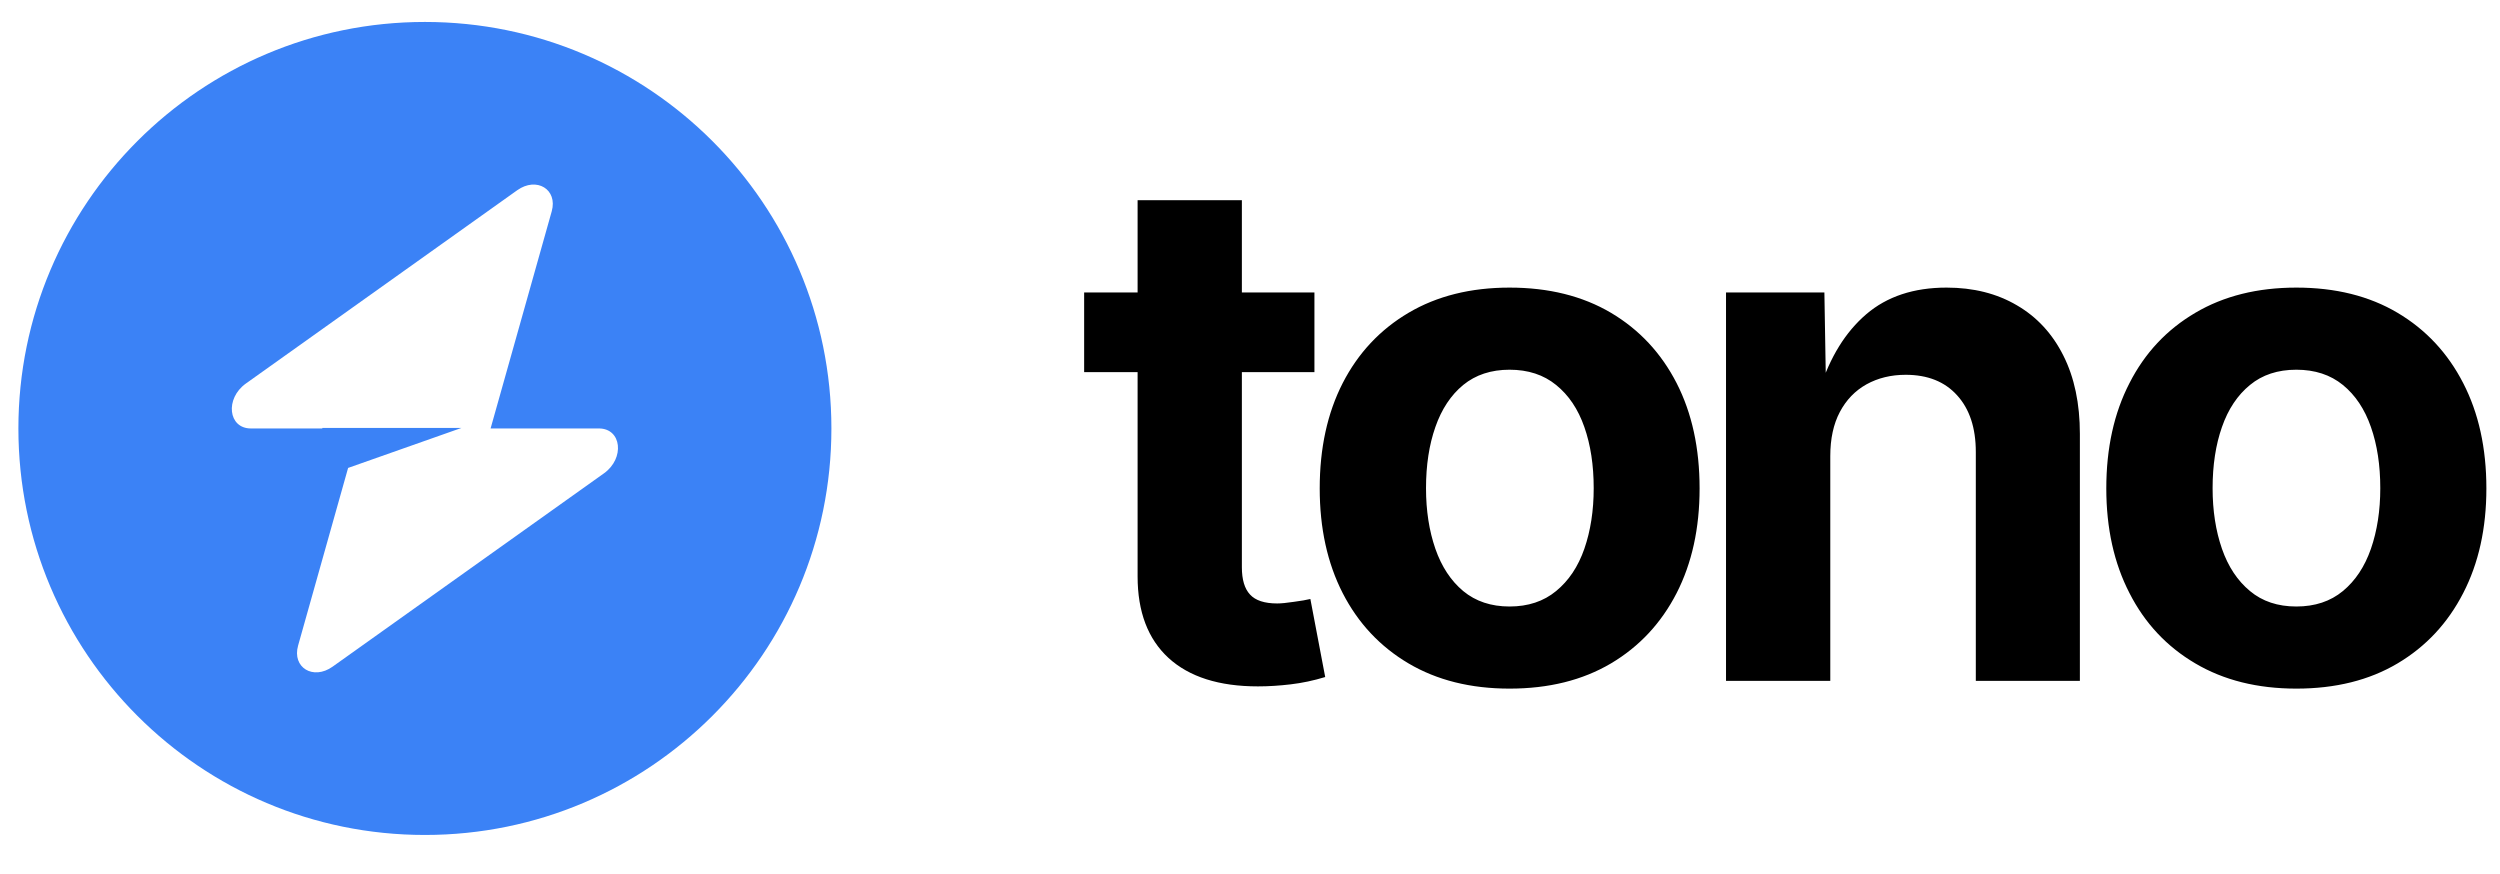
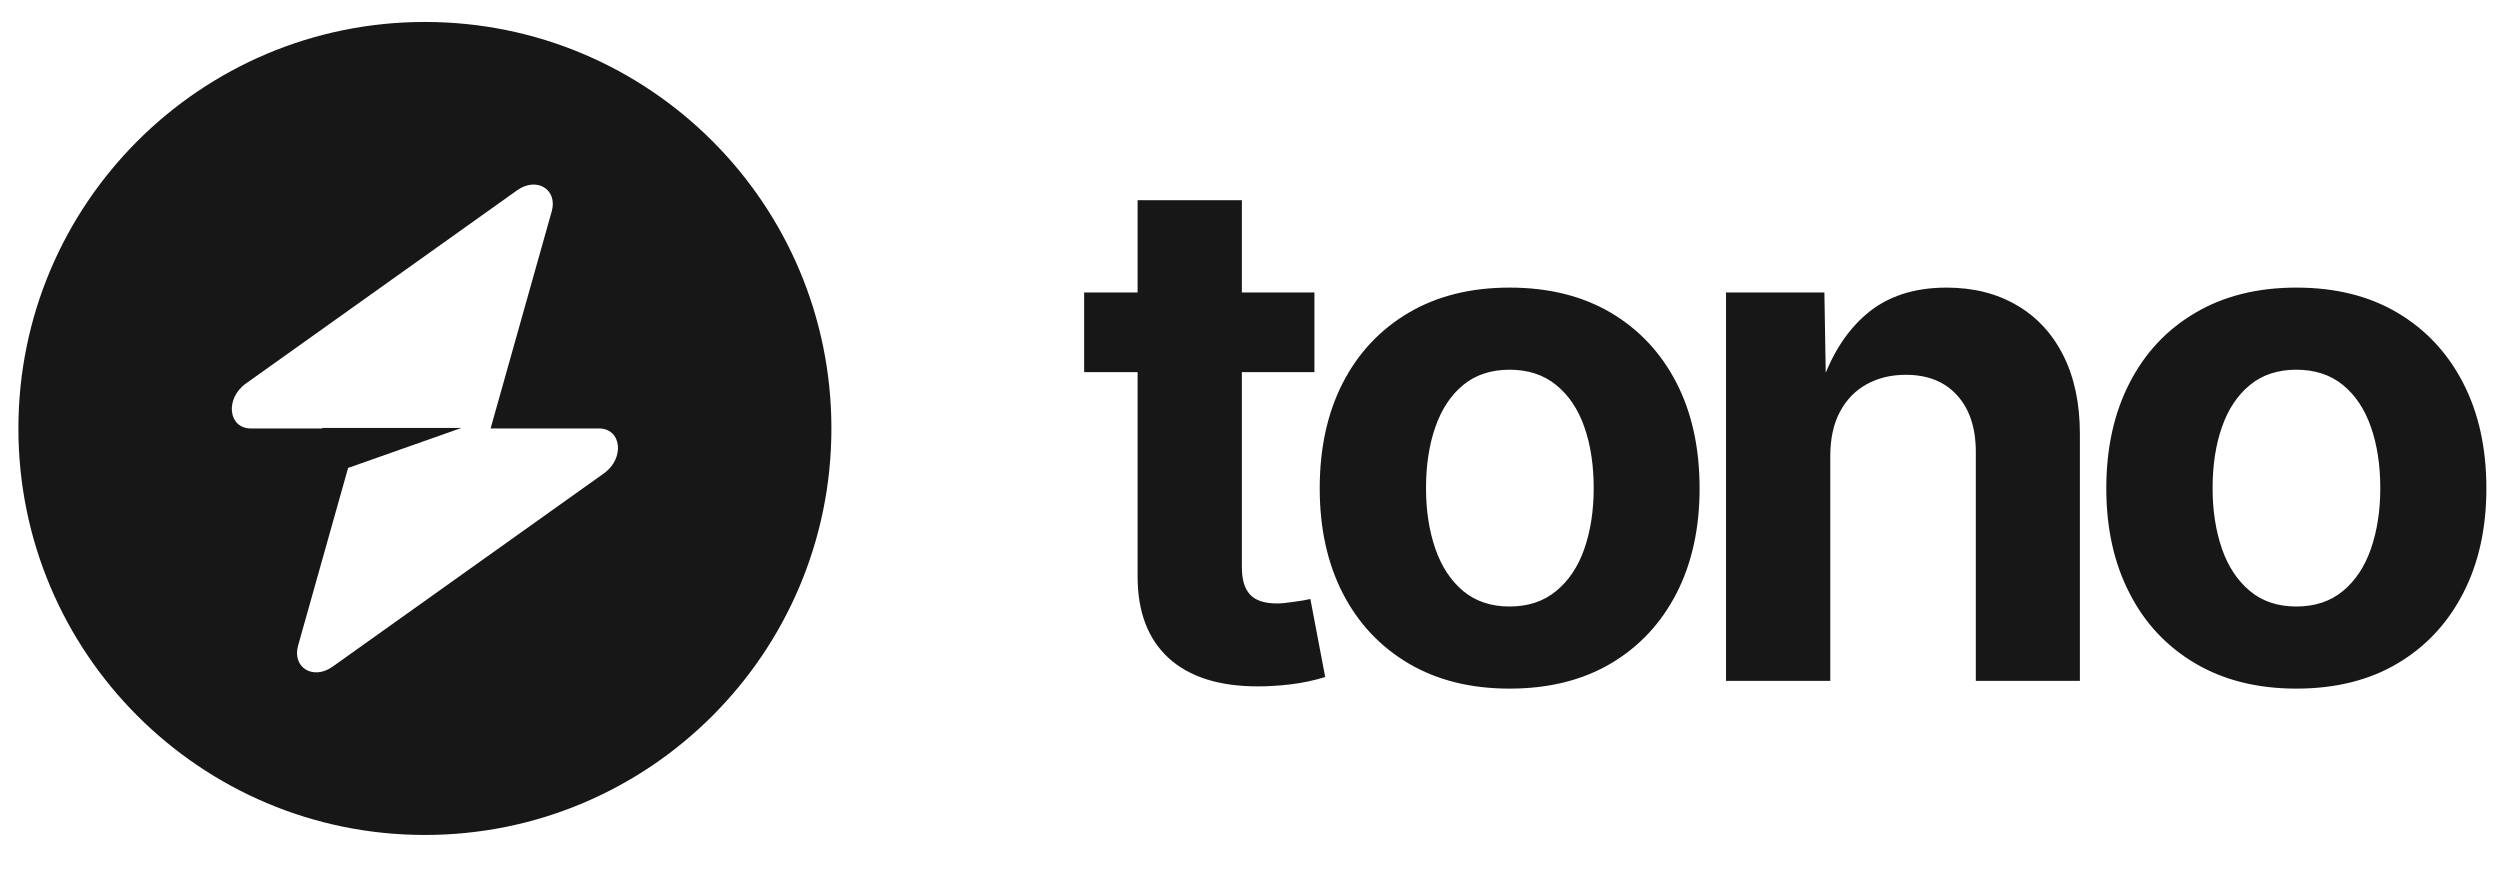
<svg xmlns="http://www.w3.org/2000/svg" data-logo="logo" viewBox="0 0 123 43">
-   <g id="logogram" transform="translate(0, 1) rotate(0) ">
-     <path fill-rule="evenodd" clip-rule="evenodd" d="M20.905 40.08C31.951 40.08 40.905 31.126 40.905 20.08C40.905 9.034 31.951 0.08 20.905 0.08C9.86 0.08 0.905 9.034 0.905 20.08C0.905 31.126 9.86 40.08 20.905 40.08ZM27.145 9.397C27.448 8.318 26.401 7.68 25.445 8.361L12.098 17.869C11.062 18.608 11.225 20.08 12.343 20.08H15.858V20.053H22.708L17.127 22.022L14.666 30.763C14.362 31.842 15.409 32.48 16.365 31.799L29.712 22.29C30.749 21.552 30.586 20.08 29.467 20.08H24.137L27.145 9.397Z" fill="#3B82F6" />
+   <g style="opacity: 1;" id="logogram" transform="translate(0, 1) rotate(0)">
+     <path fill-rule="evenodd" clip-rule="evenodd" d="M20.905 40.08C31.951 40.08 40.905 31.126 40.905 20.08C40.905 9.034 31.951 0.08 20.905 0.08C9.86 0.08 0.905 9.034 0.905 20.08C0.905 31.126 9.86 40.08 20.905 40.08ZM27.145 9.397C27.448 8.318 26.401 7.68 25.445 8.361L12.098 17.869C11.062 18.608 11.225 20.08 12.343 20.08H15.858V20.053H22.708L17.127 22.022L14.666 30.763C14.362 31.842 15.409 32.48 16.365 31.799L29.712 22.29C30.749 21.552 30.586 20.08 29.467 20.08H24.137L27.145 9.397Z" fill="#171717" />
  </g>
-   <g id="logotype" transform="translate(47, 9.5)">
-     <path fill="09090b" d="M6.34 4.89L17.67 4.89L17.67 8.81L6.34 8.81L6.34 4.89ZM8.97 18.86L8.97 0.35L14.10 0.35L14.10 18.41Q14.10 19.32 14.50 19.75Q14.90 20.19 15.84 20.19L15.84 20.19Q16.13 20.19 16.66 20.11Q17.19 20.04 17.47 19.97L17.47 19.97L18.20 23.81Q17.35 24.07 16.50 24.17Q15.66 24.27 14.89 24.27L14.89 24.27Q12.02 24.27 10.49 22.87Q8.97 21.47 8.97 18.86L8.97 18.86ZM27.27 24.38L27.27 24.38Q24.40 24.38 22.30 23.14Q20.20 21.90 19.06 19.68Q17.93 17.47 17.93 14.53L17.93 14.53Q17.93 11.56 19.06 9.35Q20.20 7.13 22.30 5.89Q24.40 4.65 27.27 4.65L27.27 4.65Q30.16 4.65 32.26 5.89Q34.35 7.13 35.49 9.35Q36.62 11.56 36.62 14.53L36.62 14.53Q36.62 17.47 35.49 19.68Q34.35 21.90 32.26 23.14Q30.16 24.38 27.27 24.38ZM27.27 20.34L27.27 20.34Q28.64 20.34 29.56 19.58Q30.49 18.82 30.95 17.50Q31.41 16.17 31.41 14.52L31.41 14.52Q31.41 12.82 30.95 11.51Q30.49 10.19 29.56 9.44Q28.64 8.69 27.27 8.69L27.27 8.69Q25.91 8.69 24.99 9.44Q24.08 10.19 23.62 11.51Q23.16 12.82 23.16 14.52L23.16 14.52Q23.16 16.17 23.62 17.50Q24.08 18.82 24.99 19.58Q25.91 20.34 27.27 20.34ZM43.05 12.94L43.05 12.94L43.05 24L37.92 24L37.92 4.89L42.76 4.89L42.84 9.66L42.53 9.66Q43.29 7.27 44.82 5.96Q46.35 4.65 48.77 4.65L48.77 4.65Q50.75 4.65 52.23 5.52Q53.71 6.38 54.52 8.00Q55.33 9.61 55.33 11.85L55.33 11.85L55.33 24L50.21 24L50.21 12.74Q50.21 10.96 49.29 9.95Q48.38 8.94 46.76 8.94L46.76 8.94Q45.68 8.94 44.83 9.41Q43.99 9.88 43.52 10.77Q43.05 11.66 43.05 12.94ZM65.98 24.38L65.98 24.38Q63.11 24.38 61.01 23.14Q58.90 21.90 57.77 19.68Q56.63 17.47 56.63 14.53L56.63 14.53Q56.63 11.56 57.77 9.35Q58.90 7.13 61.01 5.89Q63.11 4.65 65.98 4.65L65.98 4.65Q68.87 4.65 70.96 5.89Q73.05 7.13 74.19 9.35Q75.33 11.56 75.33 14.53L75.33 14.53Q75.33 17.47 74.19 19.68Q73.05 21.90 70.96 23.14Q68.87 24.38 65.98 24.38ZM65.98 20.34L65.98 20.34Q67.35 20.34 68.27 19.58Q69.19 18.82 69.65 17.50Q70.11 16.17 70.11 14.52L70.11 14.52Q70.11 12.82 69.65 11.51Q69.19 10.19 68.27 9.44Q67.35 8.69 65.98 8.69L65.98 8.69Q64.61 8.69 63.70 9.44Q62.78 10.19 62.32 11.51Q61.86 12.82 61.86 14.52L61.86 14.52Q61.86 16.17 62.32 17.50Q62.78 18.82 63.70 19.58Q64.61 20.34 65.98 20.34Z" />
+   <g style="opacity: 1;" id="logotype" transform="translate(47, 9.5)">
+     <path fill="#171717" d="M6.34 4.89L17.67 4.89L17.67 8.81L6.34 8.81L6.34 4.89ZM8.97 18.86L8.97 0.35L14.10 0.35L14.10 18.41Q14.10 19.32 14.50 19.75Q14.90 20.19 15.84 20.19L15.84 20.19Q16.13 20.19 16.66 20.11Q17.19 20.04 17.47 19.97L17.47 19.97L18.20 23.81Q17.35 24.07 16.50 24.17Q15.66 24.27 14.89 24.27L14.89 24.27Q12.02 24.27 10.49 22.87Q8.97 21.47 8.97 18.86L8.97 18.86ZM27.27 24.38L27.27 24.38Q24.40 24.38 22.30 23.14Q20.20 21.90 19.06 19.68Q17.93 17.47 17.93 14.53L17.93 14.53Q17.93 11.56 19.06 9.35Q20.20 7.13 22.30 5.89Q24.40 4.65 27.27 4.65L27.27 4.65Q30.16 4.65 32.26 5.89Q34.35 7.13 35.49 9.35Q36.62 11.56 36.62 14.53L36.62 14.53Q36.62 17.47 35.49 19.68Q34.35 21.90 32.26 23.14Q30.16 24.38 27.27 24.38ZM27.27 20.34L27.27 20.34Q28.64 20.34 29.56 19.58Q30.49 18.82 30.95 17.50Q31.41 16.17 31.41 14.52L31.41 14.52Q31.41 12.82 30.95 11.51Q30.49 10.19 29.56 9.44Q28.64 8.69 27.27 8.69L27.27 8.69Q25.91 8.69 24.99 9.44Q24.08 10.19 23.62 11.51Q23.16 12.82 23.16 14.52L23.16 14.52Q23.16 16.17 23.62 17.50Q24.08 18.82 24.99 19.58Q25.91 20.34 27.27 20.34ZM43.05 12.94L43.05 12.94L43.05 24L37.92 24L37.92 4.89L42.76 4.89L42.84 9.66L42.53 9.66Q43.29 7.27 44.82 5.96Q46.35 4.65 48.77 4.65L48.77 4.65Q50.75 4.65 52.23 5.52Q53.71 6.38 54.52 8.00Q55.33 9.61 55.33 11.85L55.33 11.85L55.33 24L50.21 24L50.21 12.74Q50.21 10.96 49.29 9.95Q48.38 8.94 46.76 8.94L46.76 8.94Q45.68 8.94 44.83 9.41Q43.99 9.88 43.52 10.77Q43.05 11.66 43.05 12.94ZM65.98 24.38L65.98 24.38Q63.11 24.38 61.01 23.14Q58.90 21.90 57.77 19.68Q56.63 17.47 56.63 14.53L56.63 14.53Q56.63 11.56 57.77 9.35Q58.90 7.13 61.01 5.89Q63.11 4.65 65.98 4.65L65.98 4.65Q68.87 4.65 70.96 5.89Q73.05 7.13 74.19 9.35Q75.33 11.56 75.33 14.53L75.33 14.53Q75.33 17.47 74.19 19.68Q73.05 21.90 70.96 23.14Q68.87 24.38 65.98 24.38ZM65.98 20.34L65.98 20.34Q67.35 20.34 68.27 19.58Q69.19 18.82 69.65 17.50Q70.11 16.17 70.11 14.52L70.11 14.52Q70.11 12.82 69.65 11.51Q69.19 10.19 68.27 9.44Q67.35 8.69 65.98 8.69L65.98 8.69Q64.61 8.69 63.70 9.44Q62.78 10.19 62.32 11.51Q61.86 12.82 61.86 14.52L61.86 14.52Q61.86 16.17 62.32 17.50Q62.78 18.82 63.70 19.58Q64.61 20.34 65.98 20.34Z" />
  </g>
</svg>
